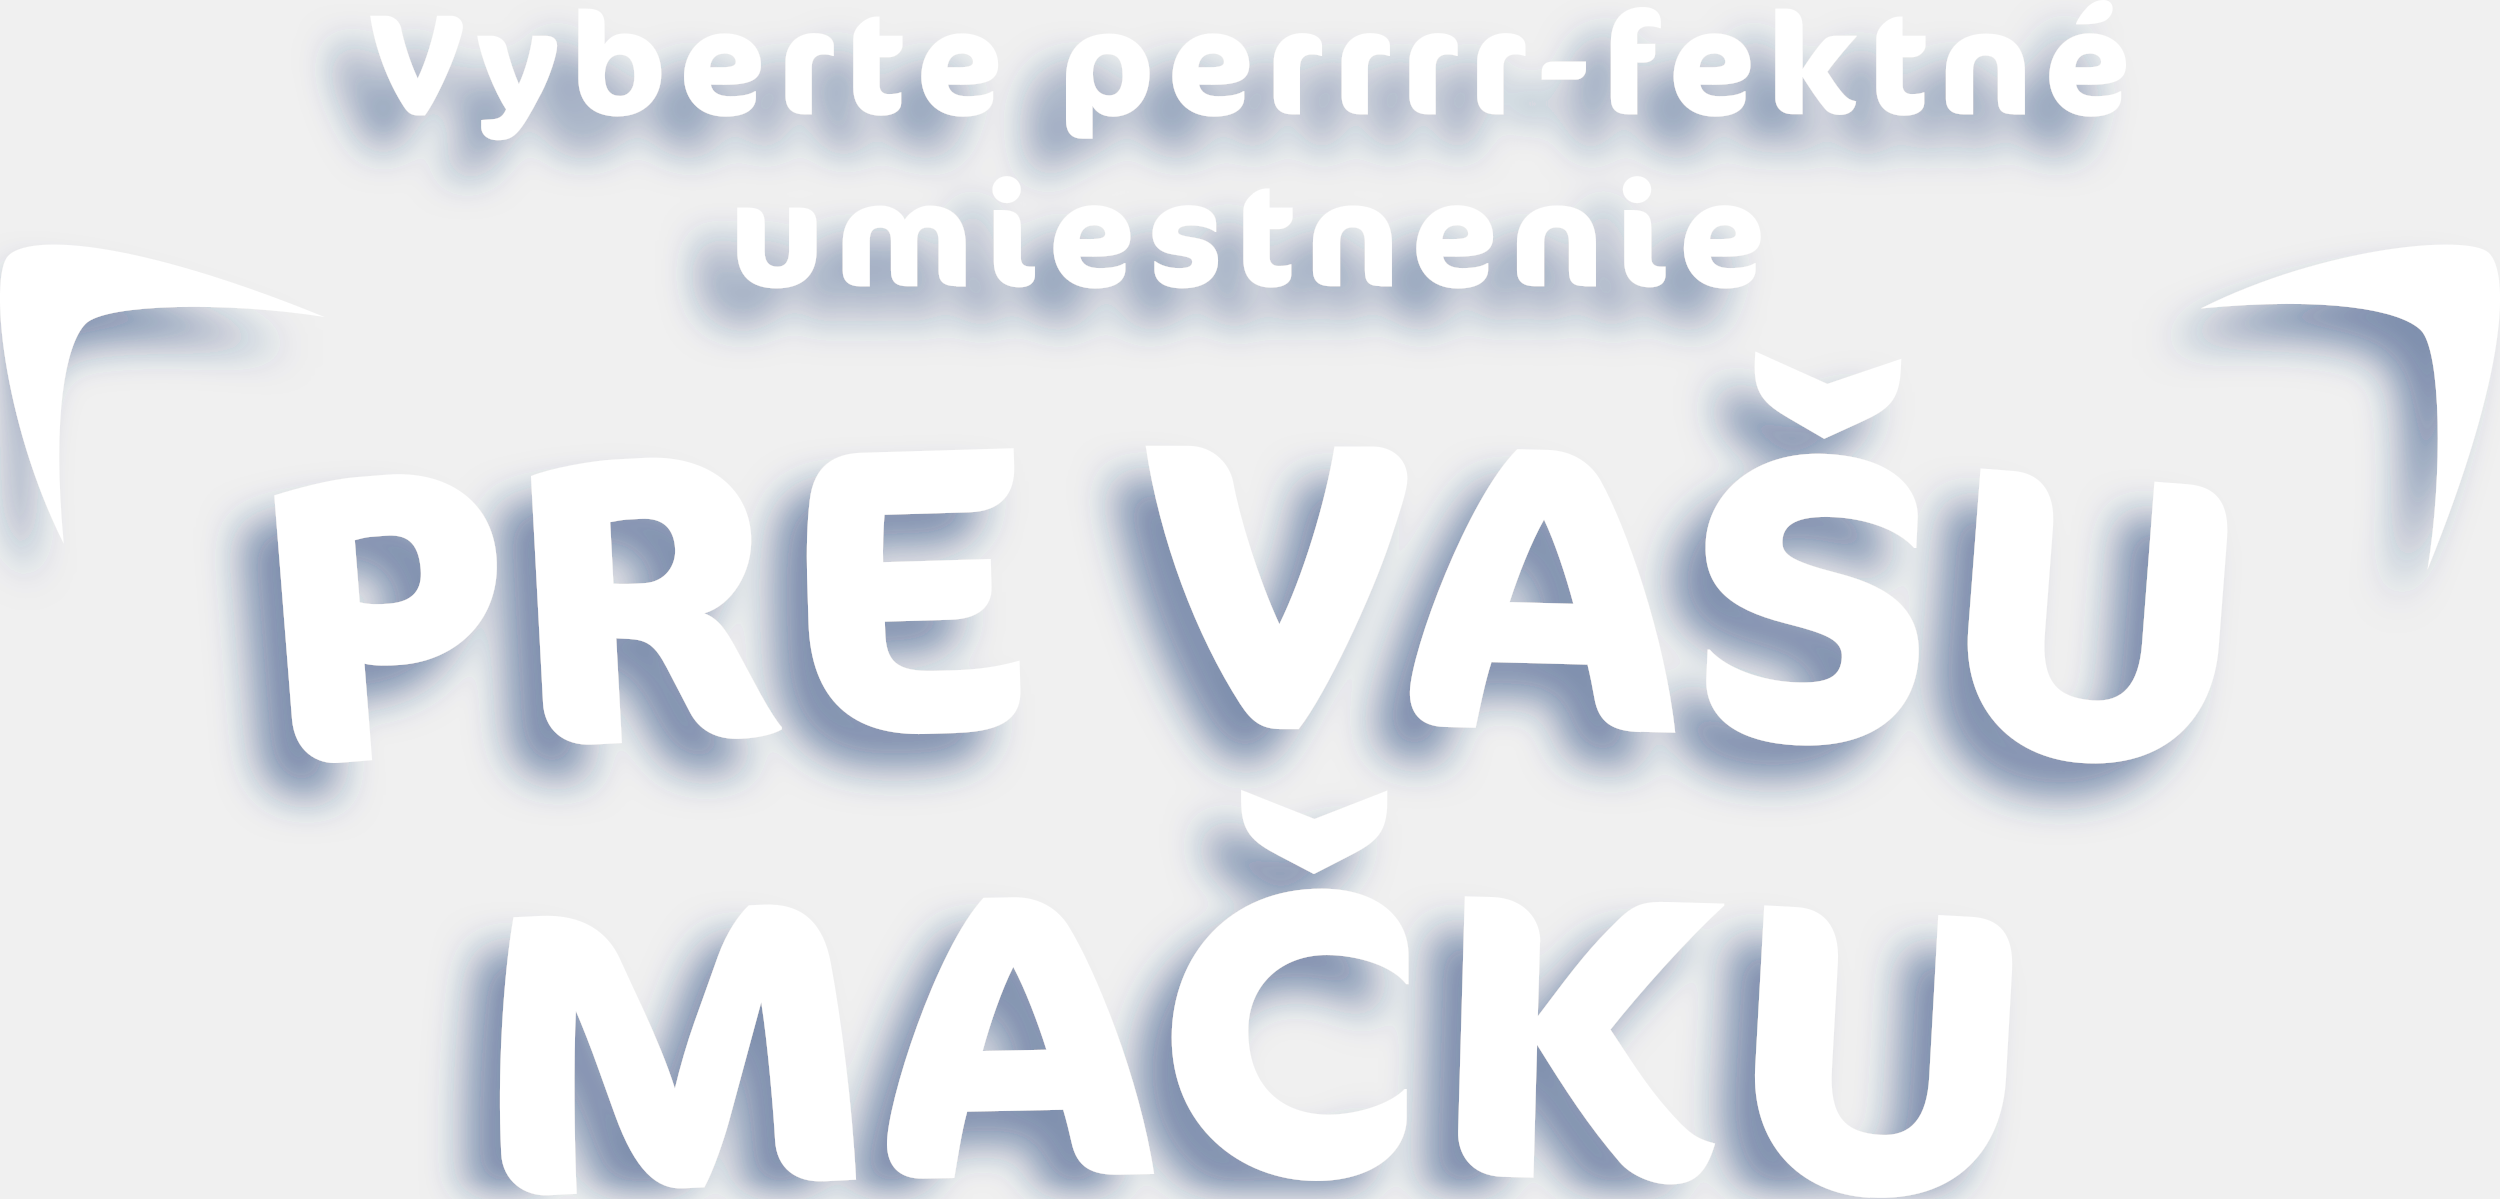
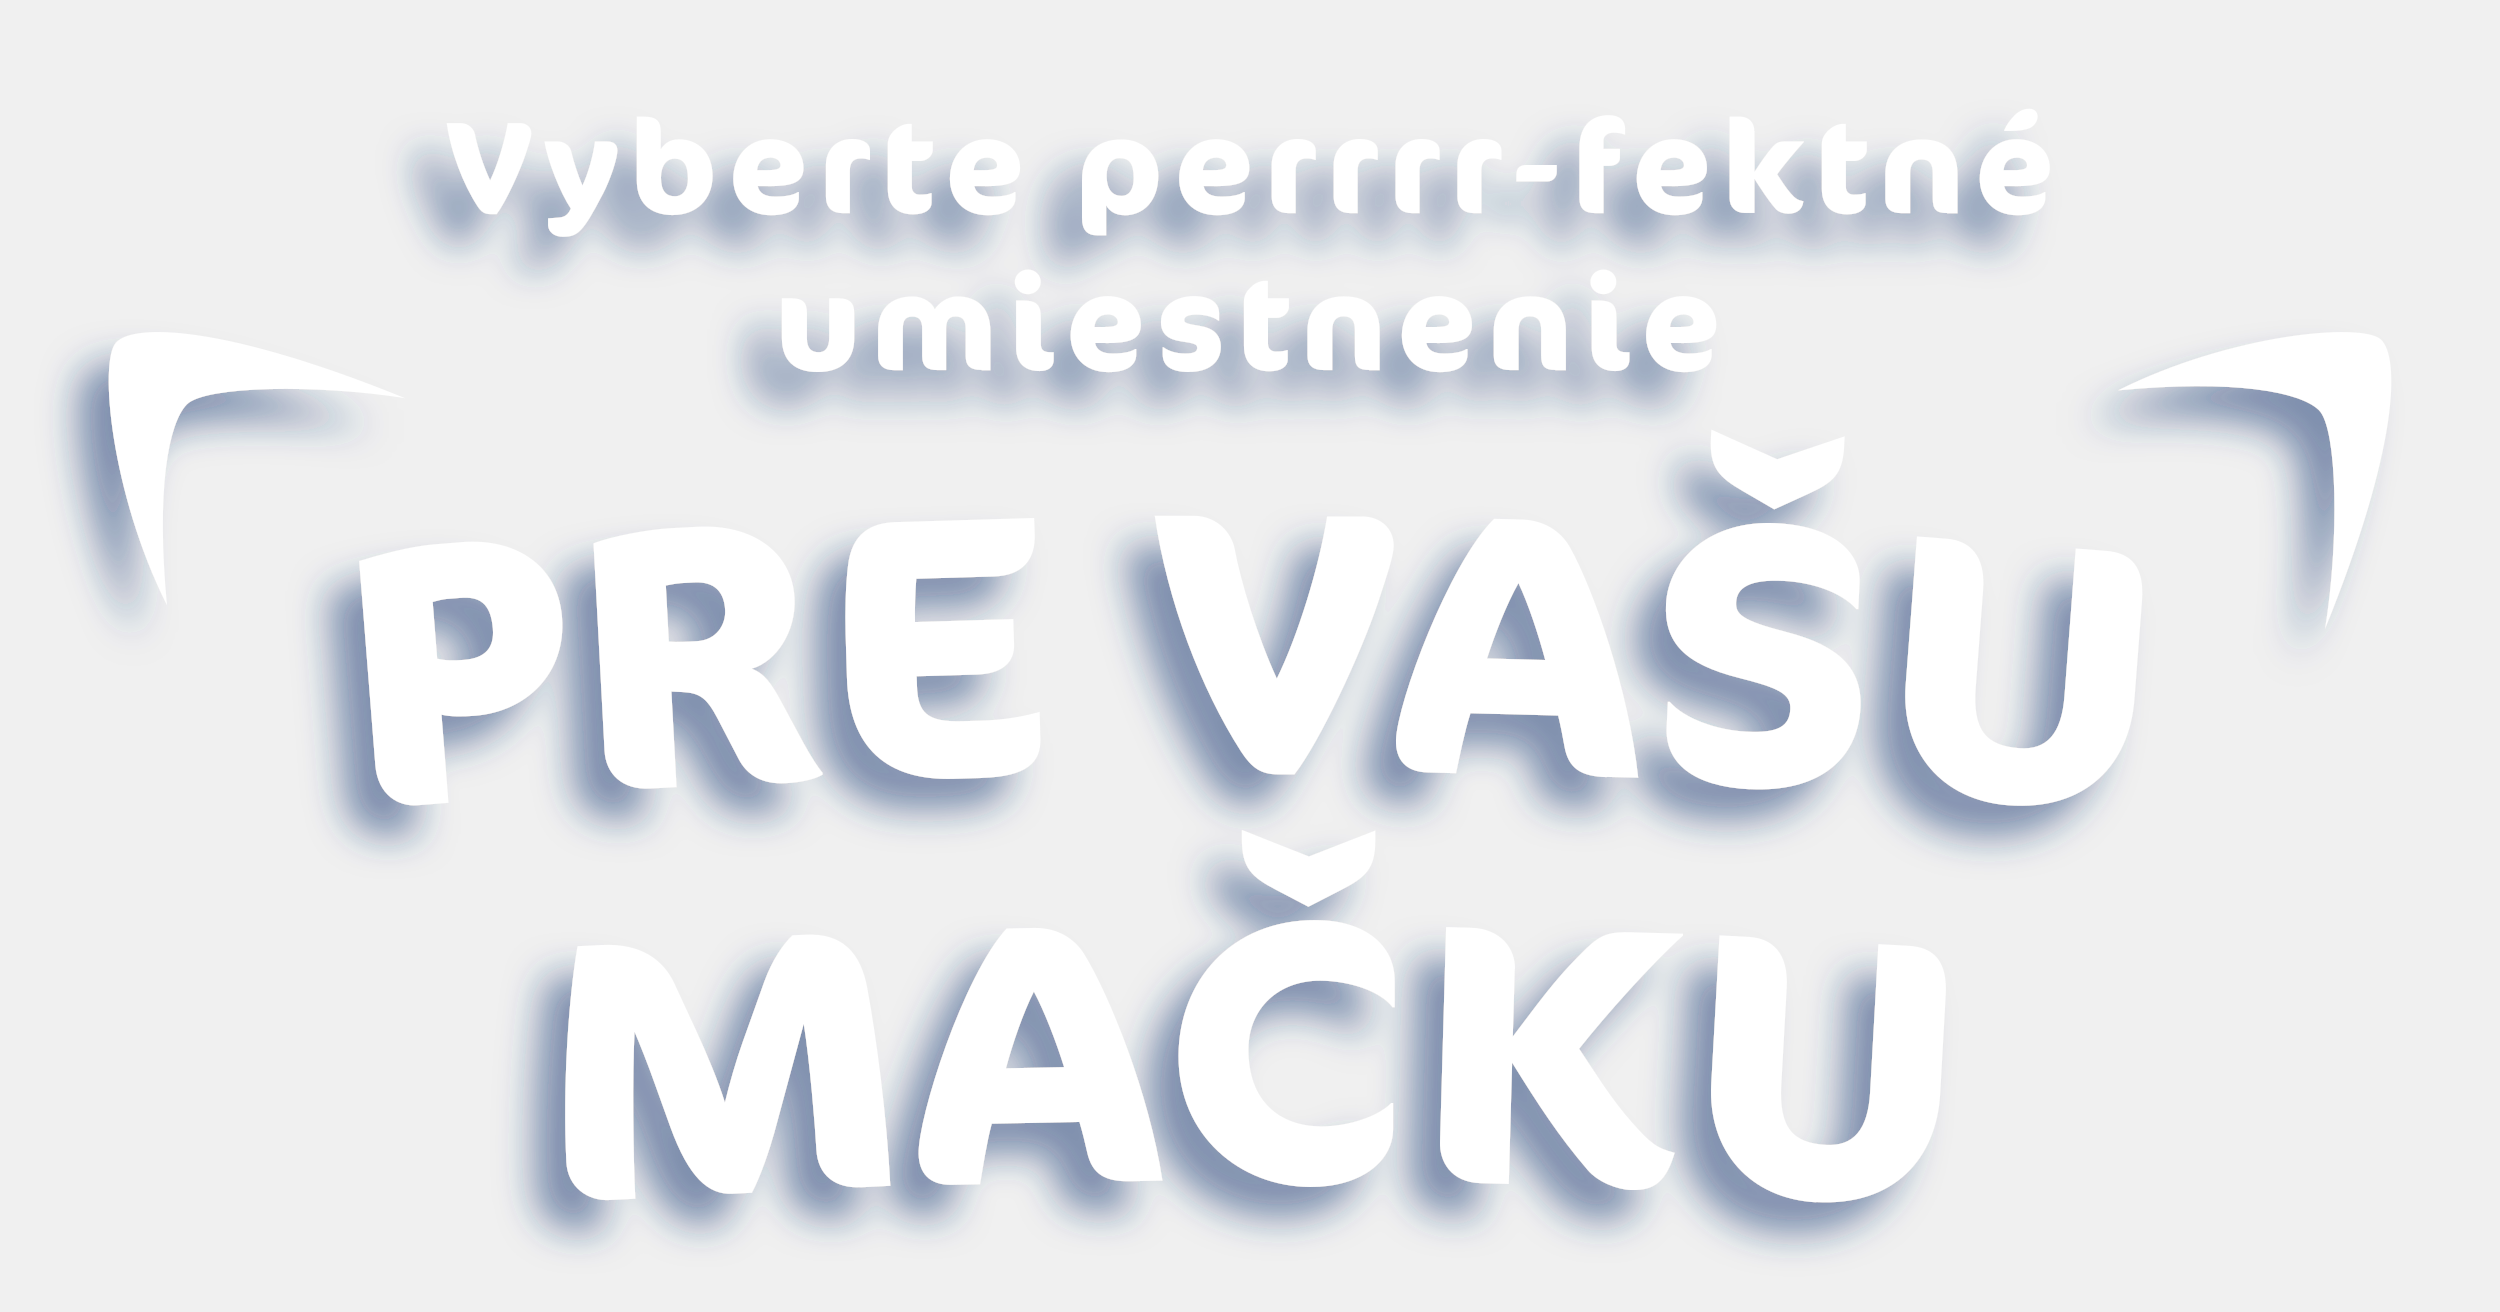
- <svg xmlns="http://www.w3.org/2000/svg" id="Layer_2" data-name="Layer 2" viewBox="0 0 209.89 100.58">
+ <svg xmlns="http://www.w3.org/2000/svg" id="Layer_2" data-name="Layer 2" viewBox="-10 -10 229.89 120.58">
  <defs>
    <style>
      .cls-1 {
        filter: url(#drop-shadow-1);
      }

      .cls-2 {
        fill: #fff;
        stroke-width: 0px;
      }
    </style>
    <filter id="drop-shadow-1" filterUnits="userSpaceOnUse">
      <feOffset dx="-2.83" dy="2.83" />
      <feGaussianBlur result="blur" stdDeviation="1.7" />
      <feFlood flood-color="#264078" flood-opacity=".55" />
      <feComposite in2="blur" operator="in" />
      <feComposite in="SourceGraphic" />
    </filter>
  </defs>
  <g id="logo">
    <g class="cls-1">
      <g>
        <g>
          <path class="cls-2" d="M33.67,55.82c-1.15.09-2.2.1-3.07-.1l.64,8.1-2.87.23c-1.69.13-3.64-.91-3.86-3.72l-1.48-18.74c1.72-.54,4.65-1.35,6.88-1.53l2.6-.21c4.83-.38,8.79,2.04,9.17,6.92.4,5.08-3.19,8.67-8.02,9.05ZM32.34,44.98l-1.28.1c-.3.02-.97.18-1.27.27l.41,5.22c.73.18,1.54.19,2.46.11,2.03-.16,2.8-1.17,2.66-2.87-.19-2.44-1.32-2.96-2.97-2.83Z" />
          <path class="cls-2" d="M62.24,62.02c-2.16.12-3.57-.76-4.33-2.25l-1.93-3.71c-1.02-1.95-1.68-2.33-3.22-2.42l-1.02-.05.47,8.79-2.47.13c-2.5.13-4.04-1.32-4.15-3.49l-1.01-19.05c1.59-.66,5.16-1.29,6.95-1.39l2.6-.14c5.01-.27,8.7,2.29,8.93,6.54.17,3.12-1.72,5.88-3.93,6.51,1.14.45,1.76,1.27,2.74,3.09l1.99,3.71c.75,1.36,1.42,2.38,1.78,2.77v.17c-.75.45-2.02.72-3.41.79ZM52.51,43.64c-.27.01-.81.11-1.28.2l.27,5.16c.78.06,1.6.02,2.58-.04,1.83-.1,2.67-1.54,2.6-2.86-.09-1.7-.99-2.64-2.85-2.54l-1.32.07Z" />
          <path class="cls-2" d="M80.32,61.54l-2.64.08c-6.13.18-9.61-2.84-9.8-9.33l-.12-3.94c-.06-2.14,0-4.52.22-6.33.35-3,2.12-3.94,4.39-4.01l12.73-.38.05,1.53c.07,2.24-1.07,3.77-3.78,3.85l-7.11.21c-.1,1.16-.15,2.86-.12,3.98l9.04-.27.07,2.34c.05,1.7-1.17,2.69-3.44,2.76l-5.52.16.03.85c.07,2.51.91,3.37,4.16,3.28l1.69-.05c1.93-.06,3.55-.28,5.43-.81l.07,2.48c.06,2.14-1.22,3.47-5.35,3.59Z" />
          <path class="cls-2" d="M109.03,61.21h-1.52c-1.56-.01-2.4-.59-3.38-2.09-3.7-5.76-6.79-13.83-7.94-21.69h3.59c2.2.02,3.48,1.63,3.75,3.02.56,3.03,2.1,8.1,3.88,11.95,1.91-3.87,3.87-10.18,4.63-14.91h3.25c1.59.02,2.88,1.04,2.87,2.71,0,.88-.59,2.62-1.44,5.2-1.54,4.62-5.34,12.8-7.69,15.81Z" />
          <path class="cls-2" d="M137.74,61.46c-2.34-.06-3.54-.77-3.89-2.89-.15-.85-.33-1.78-.57-2.77l-8.06-.21c-.55,1.69-1.02,4.06-1.33,5.51l-2.61-.07c-2.07-.05-2.95-1.23-2.91-2.97.09-3.4,4.85-16.21,9.02-20.35l2.51.06c2.27.06,3.73,1.25,4.47,2.56,2.14,3.8,5.42,13.17,6.27,21.18l-2.91-.07ZM129.63,43.62c-1.07,1.91-2.15,4.64-2.89,6.93l5.35.14c-.62-2.33-1.56-5.18-2.46-7.07Z" />
          <path class="cls-2" d="M150.91,62.58c-5.14-.25-7.82-2.36-7.65-5.73l.11-2.31h.17c1.38,1.58,4.38,2.61,7.05,2.74,2.98.15,3.96-.52,4.04-2.08.07-1.43-1.19-1.97-4.71-2.86-5.02-1.27-6.89-3.24-6.72-6.8.21-4.18,4.18-7.73,10.1-7.43,5.75.29,7.82,3.01,7.7,5.42l-.12,2.48h-.17c-1.48-1.65-4.25-2.47-6.69-2.59-3.18-.16-4.3.64-4.37,1.96-.05,1.05.36,1.65,4.65,2.75,4.75,1.22,6.96,3.31,6.78,6.94-.24,4.86-3.95,7.81-10.17,7.5ZM153.42,32.23l6.21-2.11-.05.95c-.13,2.58-1.05,3.32-3.34,4.36l-3.09,1.41-2.87-1.67c-2.24-1.3-3.08-2.16-2.95-4.88l.04-.78,6.04,2.72Z" />
          <path class="cls-2" d="M174.65,64.05c-5.98-.46-9.89-4.81-9.41-11.12l1.04-13.6,2.74.21c2.06.16,3.59,1.5,3.34,4.72l-.68,8.95c-.3,3.97.98,5.36,3.99,5.59,2.53.19,3.91-1.3,4.17-4.8l1.04-13.56,2.74.21c2.4.18,3.59,1.5,3.35,4.59l-.7,9.09c-.45,5.9-4.42,10.27-11.62,9.72Z" />
        </g>
        <g>
          <path class="cls-2" d="M69.11,99.17c-2.23.11-3.92-1.03-4.04-3.47-.11-2.1-.61-8.1-1.16-11.55l-2.71,10.01c-.4,1.45-1.25,4.01-2.06,5.52l-1.79.09c-2.2.11-4.01-1.46-5.71-6.14l-1.38-3.84c-.67-1.91-1.49-3.94-1.91-4.91-.2,4.03-.13,11.48.07,15.35l-2.4.12c-1.96.1-3.82-1.17-3.94-3.48-.34-6.72.16-14.88,1.03-19.86l2.23-.11c3.72-.19,5.71,1.48,6.66,3.51l2.06,4.46c.88,1.93,2,4.56,2.6,6.51.42-1.76,1.03-3.87,1.65-5.6l1.96-5.48c.74-2.05,1.79-3.53,2.6-4.29l1.18-.06c3.38-.17,5.1,1.61,5.71,4.95.84,4.55,1.78,11.72,2.11,18.14l-2.74.14Z" />
          <path class="cls-2" d="M93.98,98.62c-2.34.05-3.57-.61-4.02-2.71-.19-.85-.41-1.76-.7-2.74l-8.06.16c-.47,1.71-.83,4.1-1.08,5.57l-2.61.05c-2.07.04-3-1.1-3.04-2.83-.07-3.4,4.12-16.41,8.1-20.74l2.51-.05c2.27-.04,3.78,1.08,4.59,2.36,2.31,3.7,6.02,12.91,7.22,20.87l-2.91.06ZM85.07,81.18c-.98,1.96-1.94,4.73-2.57,7.06l5.35-.11c-.72-2.3-1.79-5.1-2.78-6.95Z" />
          <path class="cls-2" d="M118.06,82.62c-1.18-1.54-4.09-2.43-6.66-2.44-3.79-.01-6.58,2.49-6.6,6.3-.02,4.79,2.88,7.08,6.68,7.1,2.51.01,5.29-.93,6.45-2.15h.17v2.41c-.02,3.03-3.05,5.33-7.62,5.31-6.4-.03-12.14-4.67-12.11-12.08.03-6.83,4.83-12.49,12.62-12.46,4.57.02,7.27,2.31,7.26,5.6v2.41h-.18ZM110.36,68.76l6.11-2.39v.95c-.01,2.58-.9,3.36-3.14,4.51l-3.02,1.55-2.94-1.54c-2.3-1.2-3.18-2.02-3.17-4.74v-.78s6.16,2.44,6.16,2.44Z" />
          <path class="cls-2" d="M129.29,79.1l-.18,6.22c3.42-4.56,4.44-5.83,6.8-8.14,1.36-1.32,2.21-1.5,4.14-1.45l4.71.13v.17c-3.03,2.74-7.09,7.31-9.55,10.41,1.53,2.29,3.02,4.71,4.86,6.77,1.64,1.85,2.24,2.38,3.92,2.8-.79,2.66-1.86,3.48-3.99,3.42-1.29-.04-3.06-.73-4.01-1.85-2.69-3.14-4.57-6.05-6.94-9.86l-.31,11.15-2.57-.07c-2.78-.08-3.81-2.01-3.75-3.81l.56-19.74,2.27.06c2.78.08,4.11,1.95,4.06,3.79Z" />
          <path class="cls-2" d="M157,100.56c-5.99-.33-9.99-4.61-9.64-10.93l.76-13.62,2.74.15c2.06.12,3.62,1.43,3.44,4.65l-.5,8.96c-.22,3.97,1.09,5.34,4.1,5.51,2.54.14,3.88-1.38,4.07-4.88l.76-13.58,2.74.15c2.4.13,3.62,1.43,3.45,4.52l-.51,9.1c-.33,5.91-4.21,10.36-11.41,9.95Z" />
        </g>
        <g>
          <path class="cls-2" d="M5.34,45.62C.19,35.31-.93,23.23.68,21.49c1.61-1.73,9.77-1.69,26.58,5.13-8.04-1.3-18.42-1.14-20.09.58-1.67,1.73-2.83,7.76-1.82,18.42" />
          <path class="cls-2" d="M184.81,25.88c10.31-5.16,22.39-6.27,24.13-4.66,1.73,1.61,1.69,9.77-5.13,26.58,1.3-8.04,1.14-18.42-.58-20.09-1.73-1.67-7.76-2.83-18.42-1.82" />
        </g>
      </g>
      <g>
        <path class="cls-2" d="M35.65,9.69h-.54c-.55,0-.85-.2-1.2-.73-1.32-2.03-2.42-4.87-2.83-7.64h1.27c.78,0,1.23.56,1.33,1.06.2,1.07.75,2.85,1.39,4.21.67-1.37,1.35-3.6,1.62-5.27h1.15c.56,0,1.02.36,1.02.95,0,.31-.2.92-.5,1.83-.54,1.63-1.87,4.52-2.69,5.59Z" />
        <path class="cls-2" d="M45.42,7.86c-1.84,3.55-2.31,3.91-3.68,3.91-.73,0-1.34-.4-1.34-1.14v-.55l.98-.07c.6-.05.87-.29,1.11-.83-.95-1.42-2.15-4.41-2.42-6.18h1.18c.56,0,1.15.35,1.28.94.23,1.04.68,2.32,1.03,3.12.49-1,1-2.77,1.15-4.05h1.09c.66,0,.97.31.97.84,0,.7-.62,2.62-1.35,4.02Z" />
        <path class="cls-2" d="M51.91,9.78c-2.25,0-3.35-1.24-3.35-3.18V.72h.55c1.26,0,1.65.37,1.65,1.44v1.55c.37-.48.78-.9,1.67-.9,1.79,0,3.09,1.25,3.09,3.39s-1.51,3.57-3.61,3.57ZM52.02,4.59c-.73,0-1.24.65-1.24,1.73,0,1.3.5,1.73,1.28,1.73.72,0,1.2-.59,1.2-1.61,0-1.33-.44-1.85-1.23-1.85Z" />
        <path class="cls-2" d="M60.66,7.11h-.98c.13.66.67.97,1.62.97,1.05,0,1.71-.17,2.08-.42h.08v.53c0,.84-.68,1.6-2.56,1.6-2.27,0-3.47-1.54-3.47-3.36,0-2,1.35-3.63,3.39-3.63,1.72,0,3.06.97,3.06,2.65,0,1.32-.99,1.67-3.22,1.67ZM60.82,4.5c-.8,0-1.14.52-1.2,1.15h.88c1.08,0,1.27-.17,1.27-.46,0-.34-.3-.7-.96-.7Z" />
        <path class="cls-2" d="M69.93,4.7c-.29-.11-.5-.13-.8-.13-.55,0-.98.28-.98,1.08v3.95h-.62c-.98,0-1.58-.46-1.58-1.56v-2.87c0-1.33.9-2.39,2.39-2.39,1.14,0,1.66.47,1.66,1.08v.84h-.07Z" />
        <path class="cls-2" d="M72.42,1.83c.3-.23.71-.44,1.18-.44h.24v1.61h1.93v.8c0,.56-.6,1-1.11,1h-.81v2.39c0,.44.28.71.72.71.54,0,.79-.05,1.03-.14h.06v.89c0,.55-.5,1.06-1.69,1.06s-2.33-.54-2.33-2.35V3.25c0-.6.35-1.08.79-1.42Z" />
        <path class="cls-2" d="M80.58,7.11h-.98c.13.66.67.97,1.62.97,1.05,0,1.71-.17,2.08-.42h.08v.53c0,.84-.68,1.6-2.56,1.6-2.27,0-3.47-1.54-3.47-3.36,0-2,1.35-3.63,3.39-3.63,1.72,0,3.06.97,3.06,2.65,0,1.32-.99,1.67-3.22,1.67ZM80.74,4.5c-.8,0-1.14.52-1.2,1.15h.88c1.08,0,1.27-.17,1.27-.46,0-.34-.3-.7-.96-.7Z" />
        <path class="cls-2" d="M93.41,9.79c-.88,0-1.4-.41-1.69-.9v2.75h-.83c-.91,0-1.39-.48-1.39-1.59v-3.49c0-2.36,1.3-3.74,3.64-3.74,1.93,0,3.37,1.31,3.37,3.35,0,2.26-1.32,3.63-3.11,3.63ZM92.88,4.55c-.62,0-1.12.6-1.12,1.57,0,1.4.6,1.89,1.38,1.89.72,0,1.11-.64,1.11-1.62,0-1.42-.43-1.85-1.36-1.85Z" />
        <path class="cls-2" d="M101.66,7.11h-.98c.13.66.67.97,1.62.97,1.05,0,1.71-.17,2.08-.42h.08v.53c0,.84-.68,1.6-2.56,1.6-2.27,0-3.47-1.54-3.47-3.36,0-2,1.35-3.63,3.39-3.63,1.72,0,3.06.97,3.06,2.65,0,1.32-.99,1.67-3.22,1.67ZM101.81,4.5c-.8,0-1.14.52-1.2,1.15h.88c1.08,0,1.27-.17,1.27-.46,0-.34-.3-.7-.96-.7Z" />
        <path class="cls-2" d="M110.92,4.7c-.29-.11-.5-.13-.8-.13-.55,0-.98.28-.98,1.08v3.95h-.62c-.98,0-1.58-.46-1.58-1.56v-2.87c0-1.33.9-2.39,2.39-2.39,1.14,0,1.66.47,1.66,1.08v.84h-.07Z" />
        <path class="cls-2" d="M116.62,4.7c-.29-.11-.5-.13-.8-.13-.55,0-.98.28-.98,1.08v3.95h-.62c-.98,0-1.58-.46-1.58-1.56v-2.87c0-1.33.9-2.39,2.39-2.39,1.14,0,1.66.47,1.66,1.08v.84h-.07Z" />
        <path class="cls-2" d="M122.31,4.7c-.29-.11-.5-.13-.8-.13-.55,0-.98.28-.98,1.08v3.95h-.62c-.98,0-1.58-.46-1.58-1.56v-2.87c0-1.33.9-2.39,2.39-2.39,1.14,0,1.66.47,1.66,1.08v.84h-.07Z" />
        <path class="cls-2" d="M128,4.7c-.29-.11-.5-.13-.8-.13-.55,0-.98.28-.98,1.08v3.95h-.62c-.98,0-1.58-.46-1.58-1.56v-2.87c0-1.33.9-2.39,2.39-2.39,1.14,0,1.66.47,1.66,1.08v.84h-.07Z" />
        <path class="cls-2" d="M133.15,5.82c0,.46-.35.86-.84.86h-2.87v-.61c0-.59.3-.9.96-.9h2.75v.65Z" />
        <path class="cls-2" d="M139.38,2.38c-.25-.13-.72-.18-1.02-.18-.54,0-.91.31-.91.71v.78h1.51v.83c0,.44-.41.73-.98.73h-.53v4.35h-.69c-1.08,0-1.52-.42-1.52-1.42V3.63c0-2.38,1.42-3.04,2.67-3.04,1.11,0,1.53.56,1.53,1.25v.53h-.06Z" />
        <path class="cls-2" d="M143.74,7.11h-.98c.13.66.67.97,1.62.97,1.05,0,1.71-.17,2.08-.42h.08v.53c0,.84-.68,1.6-2.56,1.6-2.27,0-3.47-1.54-3.47-3.36,0-2,1.35-3.63,3.39-3.63,1.72,0,3.06.97,3.06,2.65,0,1.32-.99,1.67-3.22,1.67ZM143.9,4.5c-.8,0-1.14.52-1.2,1.15h.88c1.08,0,1.27-.17,1.27-.46,0-.34-.3-.7-.96-.7Z" />
        <path class="cls-2" d="M151.34,2.05v3.75c.54-.8,1.09-1.67,1.73-2.36.29-.31.51-.44,1.21-.44h1.59v.06c-.41.42-1.85,2.11-2.45,2.97.38.58.78,1.21,1.23,1.74.49.56.68.62,1.18.74-.08.73-.57,1.14-1.39,1.14-.33,0-.9-.13-1.17-.46-.74-.86-1.32-1.8-1.94-2.75v3.14h-.9c-.84,0-1.38-.55-1.38-1.34V.72h.87c1.03,0,1.4.67,1.4,1.33Z" />
        <path class="cls-2" d="M158.31,1.83c.3-.23.71-.44,1.18-.44h.24v1.61h1.93v.8c0,.56-.6,1-1.11,1h-.81v2.39c0,.44.28.71.72.71.54,0,.79-.05,1.03-.14h.06v.89c0,.55-.5,1.06-1.69,1.06s-2.33-.54-2.33-2.35V3.25c0-.6.35-1.08.79-1.42Z" />
        <path class="cls-2" d="M169.05,9.59c-1.01,0-1.32-.33-1.32-1.34v-2.31c0-.89-.3-1.28-1.06-1.28-.66,0-1.02.44-1.02,1.25v3.69h-.77c-.97,0-1.51-.38-1.51-1.34v-2.31c0-1.9,1.26-3.13,3.35-3.13,2.33,0,3.28,1.24,3.28,3.19v3.6h-.96Z" />
        <path class="cls-2" d="M175.28,7.11h-.98c.13.66.67.97,1.62.97,1.05,0,1.71-.17,2.08-.42h.08v.53c0,.84-.68,1.6-2.56,1.6-2.27,0-3.47-1.54-3.47-3.36,0-2,1.35-3.63,3.38-3.63,1.72,0,3.06.97,3.06,2.65,0,1.32-.99,1.67-3.22,1.67ZM175.44,4.5c-.8,0-1.14.52-1.2,1.15h.89c1.08,0,1.27-.17,1.27-.46,0-.34-.3-.7-.96-.7ZM175.2.65c.38-.4.86-.65,1.4-.65.49,0,.77.31.77.71,0,.49-.36.91-.73,1.07-.43.18-1.05.26-1.79.26h-.55v-.06c.2-.49.55-.96.91-1.33Z" />
        <path class="cls-2" d="M65.19,24.21c-2.13,0-3.29-1.04-3.29-3.15v-3.63h.88c.99,0,1.42.34,1.42,1.34v2.35c0,.97.46,1.27,1.08,1.27.54,0,.97-.31.97-1.35v-3.61h.89c.91,0,1.41.38,1.41,1.34v2.35c0,2.11-1.34,3.09-3.36,3.09Z" />
        <path class="cls-2" d="M80.28,24.02c-1.21,0-1.48-.52-1.48-1.33v-2.43c0-.85-.29-1.16-.95-1.16s-.85.47-.85,1.13v3.8h-.79c-.92,0-1.41-.3-1.41-1.33v-2.49c0-.78-.3-1.1-.9-1.1-.63,0-.88.32-.88,1.14v3.79h-.79c-1.02,0-1.48-.49-1.48-1.33v-2.31c0-1.92,1.1-3.14,3.19-3.14,1.03,0,1.81.64,2.02,1.18.31-.5,1.11-1.18,2.06-1.18,1.91,0,3.05,1.14,3.05,3.2v3.59h-.79Z" />
        <path class="cls-2" d="M84.52,17.05c-.66,0-1.2-.5-1.2-1.13s.54-1.13,1.2-1.13,1.18.5,1.18,1.13-.53,1.13-1.18,1.13ZM85.59,24.12c-1.21,0-2.15-.6-2.15-2.16v-4.33h.56c1.29,0,1.71.37,1.71,1.57v2.42c0,.59.28.77.91.77h.27v.67c0,.79-.6,1.06-1.3,1.06Z" />
        <path class="cls-2" d="M91.68,21.54h-.98c.13.66.67.97,1.62.97,1.05,0,1.71-.17,2.08-.42h.08v.53c0,.84-.68,1.6-2.56,1.6-2.27,0-3.47-1.54-3.47-3.36,0-2,1.35-3.63,3.39-3.63,1.72,0,3.06.97,3.06,2.65,0,1.32-.99,1.67-3.22,1.67ZM91.84,18.92c-.8,0-1.14.52-1.2,1.15h.88c1.08,0,1.27-.17,1.27-.46,0-.34-.3-.7-.96-.7Z" />
        <path class="cls-2" d="M99.36,24.21c-1.79,0-2.44-.66-2.44-1.62v-.66h.06c.43.32,1.09.58,2.02.58.83,0,1.09-.19,1.09-.52,0-.3-.16-.42-1.52-.61-1.18-.17-1.81-.71-1.81-1.76,0-1.58,1.5-2.39,3-2.39s2.34.59,2.34,1.57v.68h-.06c-.44-.32-1.14-.55-2.02-.55s-1.12.23-1.12.5c0,.25.14.34,1.52.56,1.1.18,1.84.78,1.84,1.9,0,1.42-1.1,2.31-2.91,2.31Z" />
        <path class="cls-2" d="M105.17,16.26c.3-.23.71-.44,1.18-.44h.24v1.61h1.93v.8c0,.56-.6,1-1.11,1h-.81v2.39c0,.44.28.71.72.71.54,0,.79-.05,1.03-.14h.06v.89c0,.55-.5,1.06-1.69,1.06s-2.33-.54-2.33-2.35v-4.09c0-.6.35-1.08.79-1.42Z" />
        <path class="cls-2" d="M115.91,24.02c-1.01,0-1.32-.34-1.32-1.34v-2.31c0-.89-.3-1.28-1.06-1.28-.66,0-1.02.44-1.02,1.25v3.69h-.77c-.97,0-1.51-.38-1.51-1.34v-2.31c0-1.9,1.26-3.13,3.35-3.13,2.33,0,3.28,1.24,3.28,3.19v3.6h-.96Z" />
        <path class="cls-2" d="M122.14,21.54h-.98c.13.66.67.97,1.62.97,1.05,0,1.71-.17,2.08-.42h.08v.53c0,.84-.68,1.6-2.56,1.6-2.27,0-3.47-1.54-3.47-3.36,0-2,1.35-3.63,3.38-3.63,1.72,0,3.06.97,3.06,2.65,0,1.32-.99,1.67-3.22,1.67ZM122.3,18.92c-.8,0-1.14.52-1.2,1.15h.89c1.08,0,1.27-.17,1.27-.46,0-.34-.3-.7-.96-.7Z" />
        <path class="cls-2" d="M133.04,24.02c-1,0-1.32-.34-1.32-1.34v-2.31c0-.89-.3-1.28-1.06-1.28-.66,0-1.02.44-1.02,1.25v3.69h-.77c-.97,0-1.51-.38-1.51-1.34v-2.31c0-1.9,1.26-3.13,3.35-3.13,2.33,0,3.28,1.24,3.28,3.19v3.6h-.96Z" />
        <path class="cls-2" d="M137.45,17.05c-.66,0-1.2-.5-1.2-1.13s.54-1.13,1.2-1.13,1.18.5,1.18,1.13-.53,1.13-1.18,1.13ZM138.52,24.12c-1.21,0-2.15-.6-2.15-2.16v-4.33h.56c1.29,0,1.71.37,1.71,1.57v2.42c0,.59.28.77.91.77h.28v.67c0,.79-.6,1.06-1.3,1.06Z" />
        <path class="cls-2" d="M144.61,21.54h-.98c.13.66.67.97,1.61.97,1.05,0,1.71-.17,2.08-.42h.08v.53c0,.84-.68,1.6-2.56,1.6-2.27,0-3.47-1.54-3.47-3.36,0-2,1.35-3.63,3.39-3.63,1.72,0,3.06.97,3.06,2.65,0,1.32-.99,1.67-3.22,1.67ZM144.77,18.92c-.8,0-1.14.52-1.2,1.15h.89c1.08,0,1.27-.17,1.27-.46,0-.34-.3-.7-.96-.7Z" />
      </g>
    </g>
  </g>
</svg>
